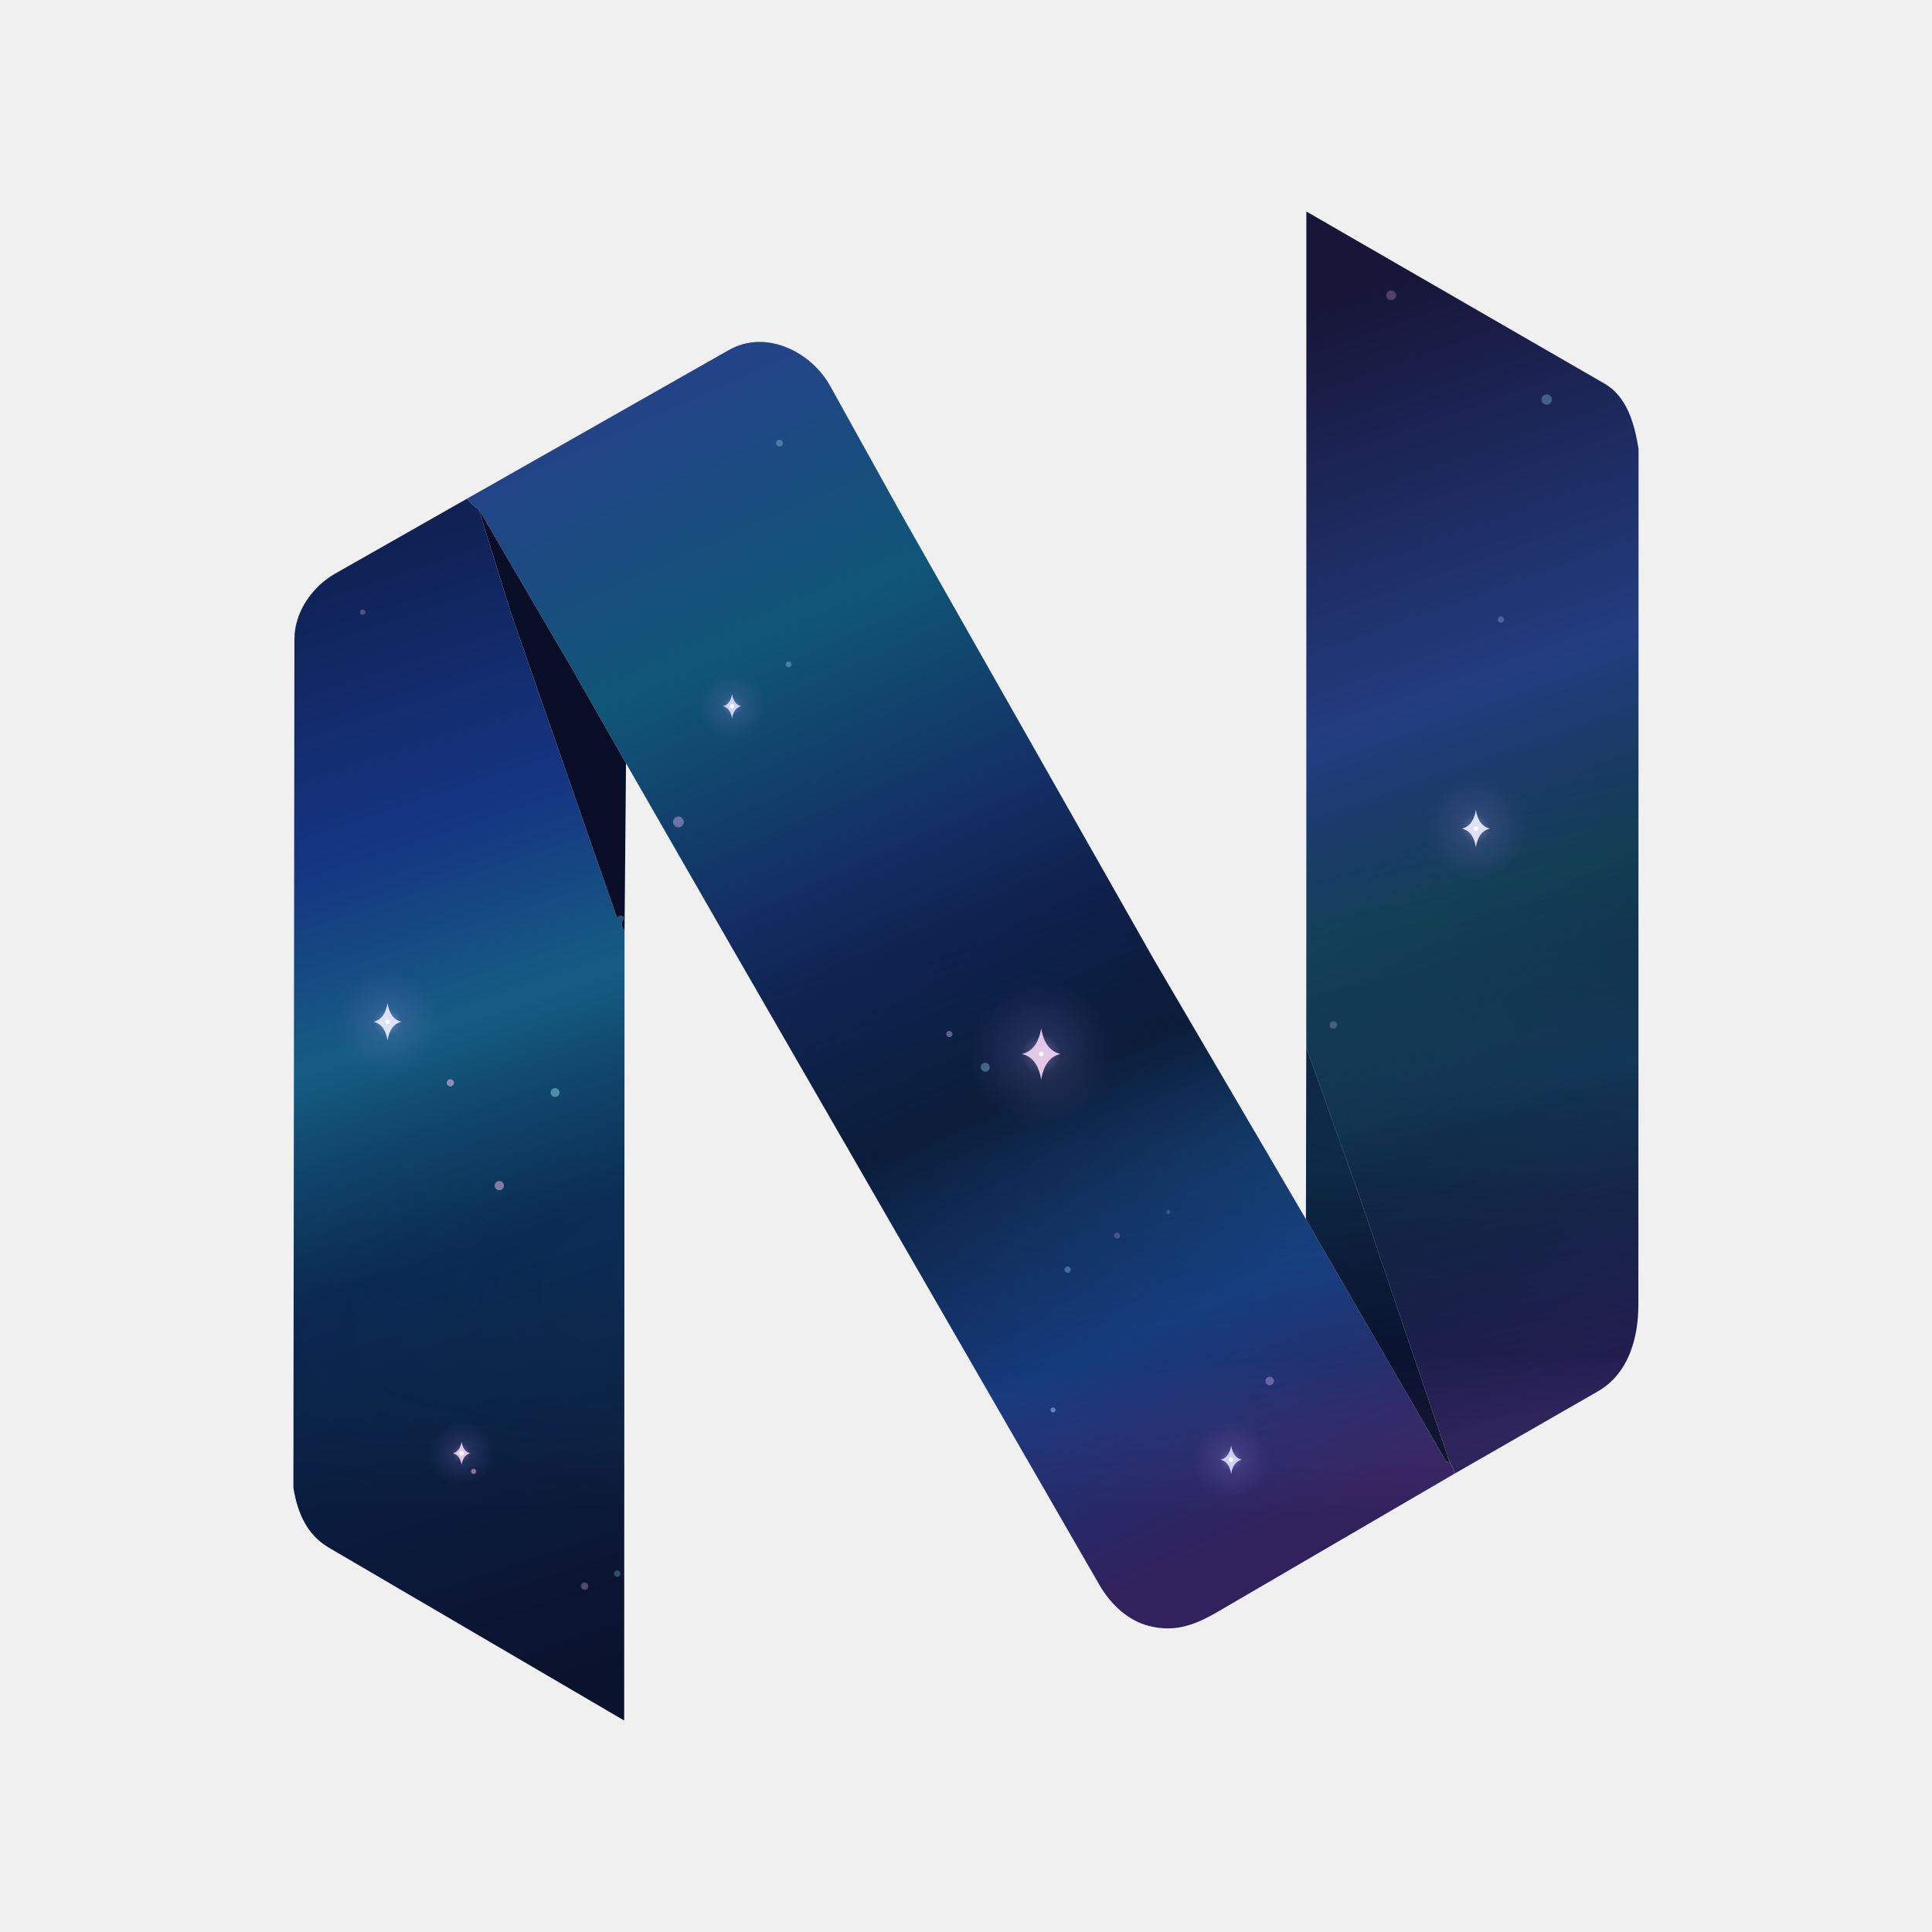
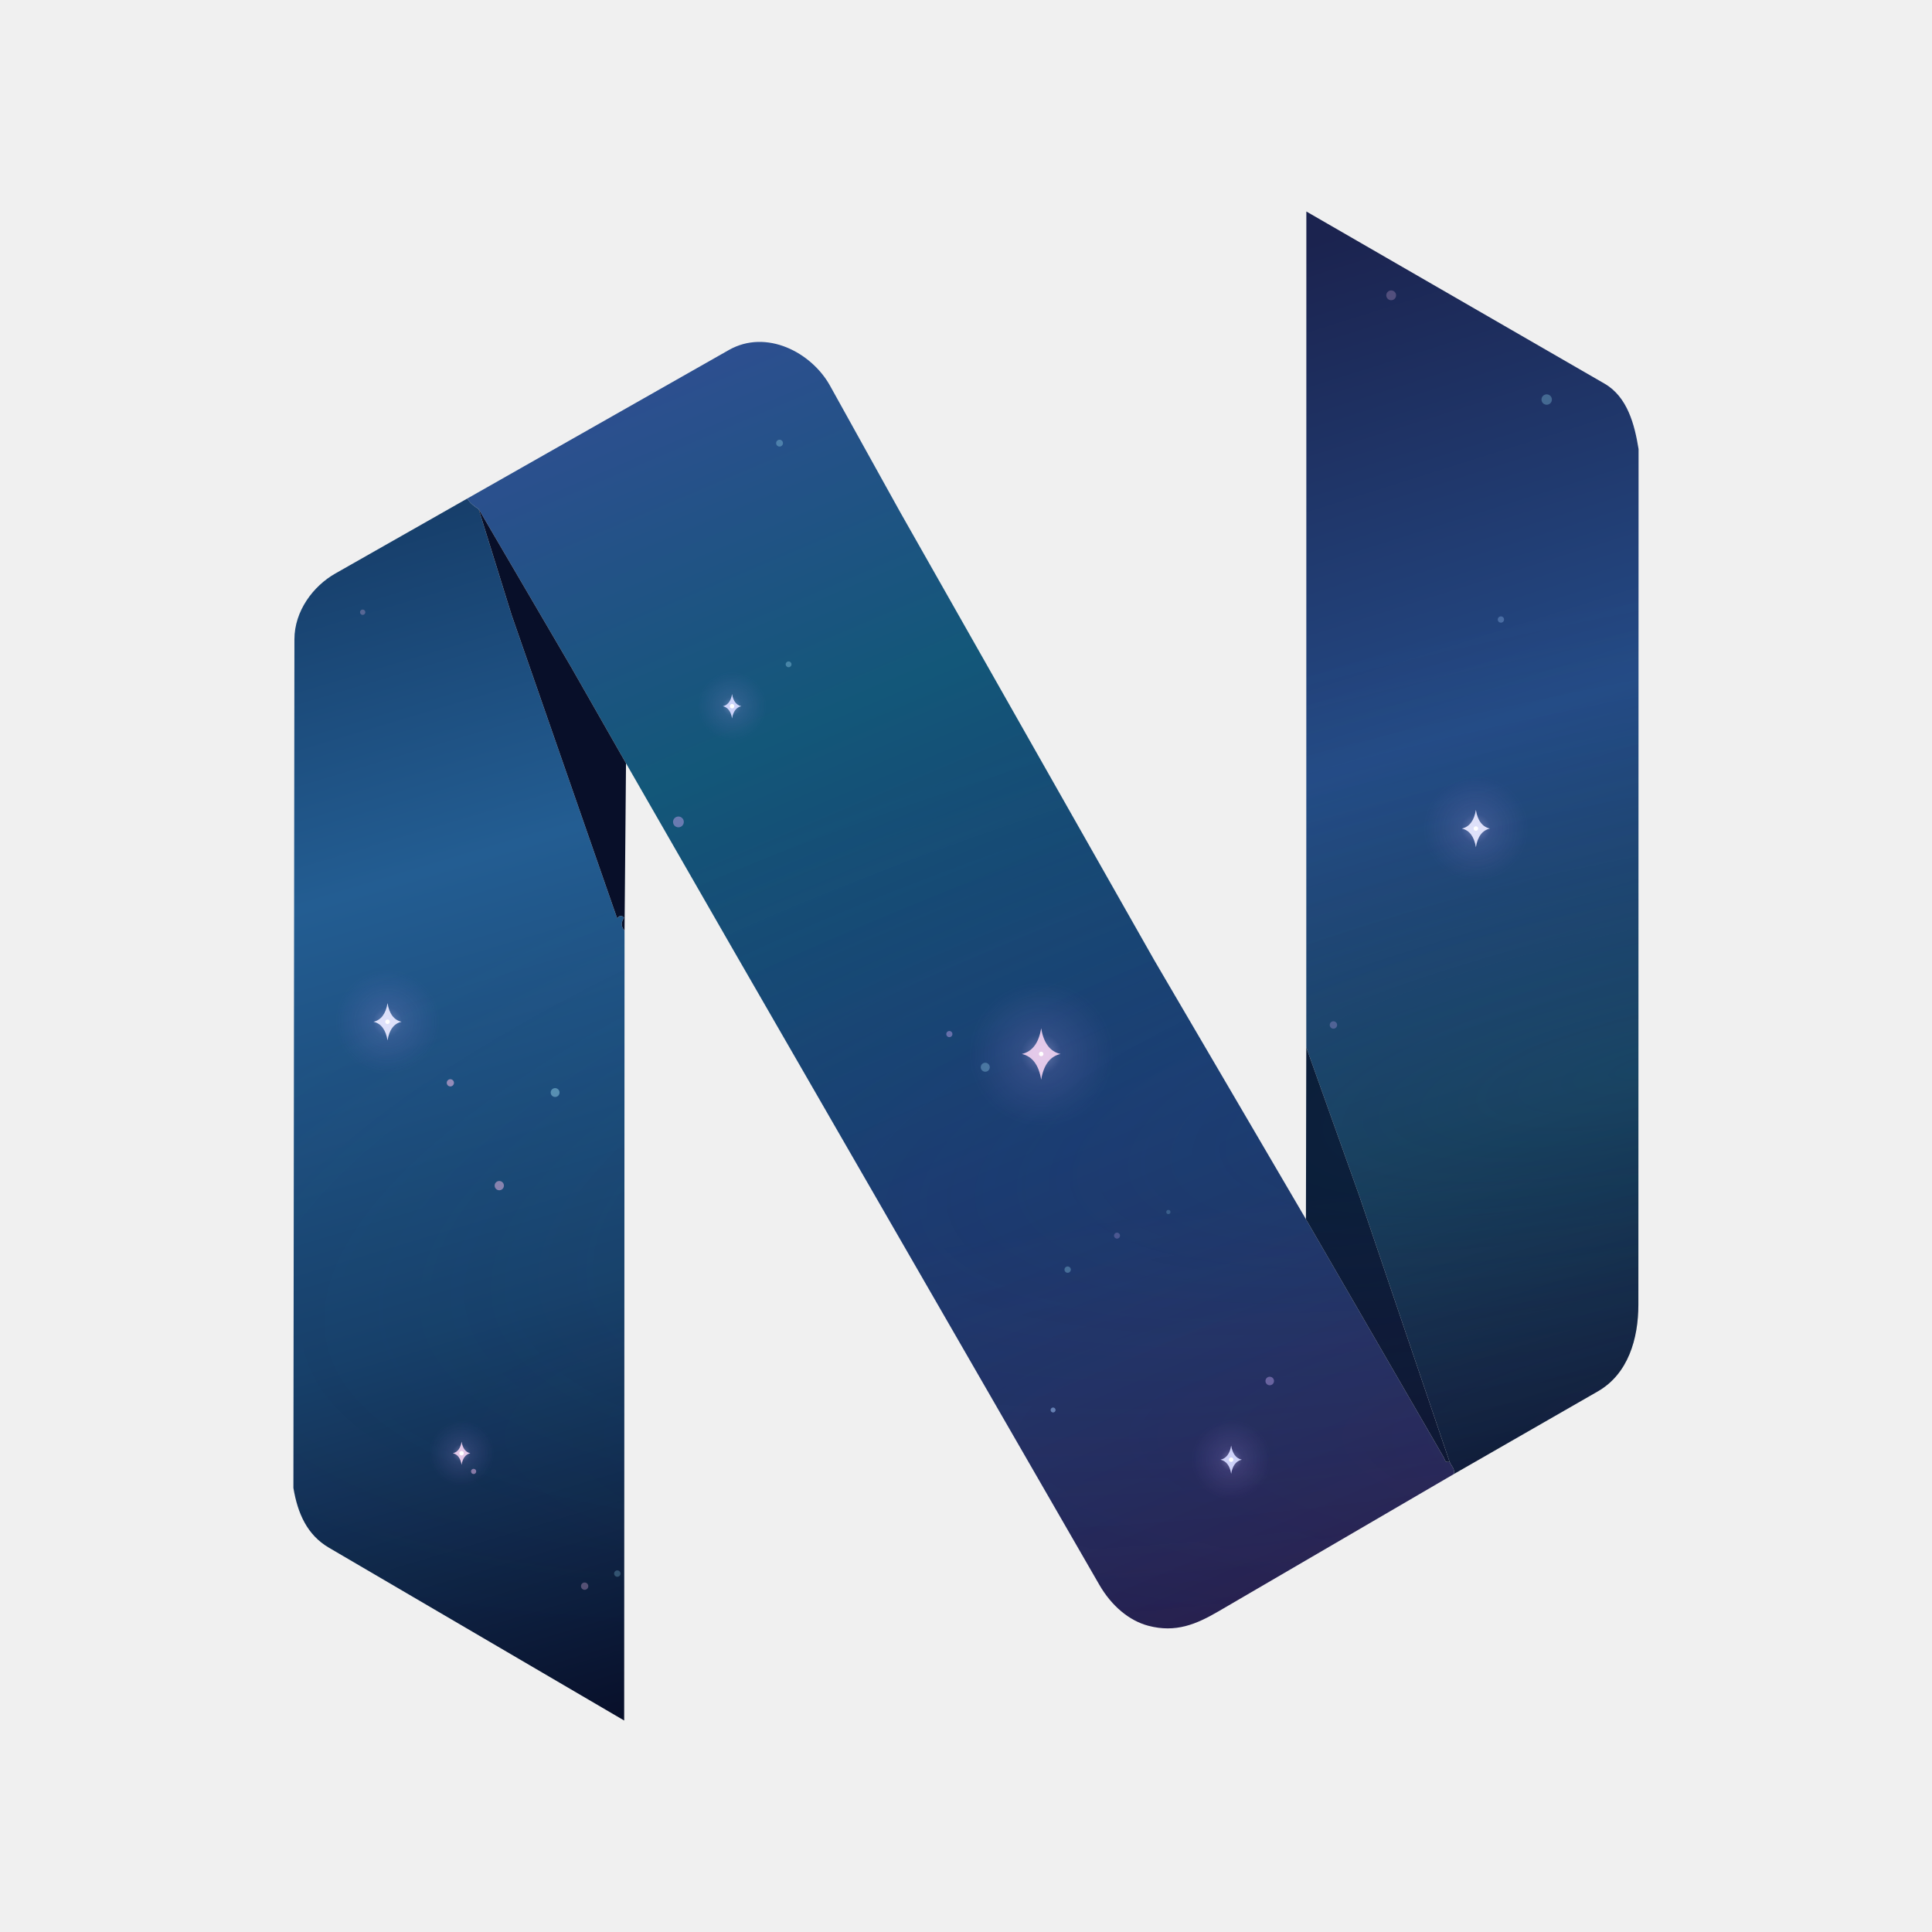
<svg xmlns="http://www.w3.org/2000/svg" width="1024" height="1024" viewBox="62.65 18.68 600 600" role="img" aria-labelledby="logo-title">
  <defs>
-     <linearGradient id="midnight-satin" gradientUnits="userSpaceOnUse" x1="800" y1="240" x2="875" y2="490">
-       <stop offset="0%" stop-color="#09132e" />
-       <stop offset="16%" stop-color="#12345c" />
-       <stop offset="30%" stop-color="#0a4564" />
-       <stop offset="42%" stop-color="#133b8c" />
-       <stop offset="52%" stop-color="#28499a" />
-       <stop offset="61%" stop-color="#121f59" />
-       <stop offset="78%" stop-color="#080f29" />
-       <stop offset="94%" stop-color="#162b56" />
-       <stop offset="100%" stop-color="#123655" />
-     </linearGradient>
-     <linearGradient id="front-facet" gradientUnits="userSpaceOnUse" x1="270" y1="120" x2="440" y2="500">
-       <stop offset="0%" stop-color="#273f8b" />
-       <stop offset="24%" stop-color="#105677" />
-       <stop offset="43%" stop-color="#132d62" />
-       <stop offset="63%" stop-color="#080f2b" />
-       <stop offset="83%" stop-color="#153579" />
-       <stop offset="100%" stop-color="#31225d" />
-     </linearGradient>
-     <linearGradient id="left-facet" gradientUnits="userSpaceOnUse" x1="150" y1="170" x2="270" y2="530">
-       <stop offset="0%" stop-color="#0e1b45" />
-       <stop offset="30%" stop-color="#153582" />
-       <stop offset="46%" stop-color="#155d83" />
-       <stop offset="64%" stop-color="#0a254c" />
-       <stop offset="100%" stop-color="#0b122d" />
-     </linearGradient>
-     <linearGradient id="right-facet" gradientUnits="userSpaceOnUse" x1="450" y1="120" x2="570" y2="460">
-       <stop offset="0%" stop-color="#171538" />
-       <stop offset="36%" stop-color="#223d80" />
-       <stop offset="53%" stop-color="#12394e" />
-       <stop offset="72%" stop-color="#0a102b" />
-       <stop offset="100%" stop-color="#282057" />
+     <linearGradient id="midnight-satin" gradientUnits="userSpaceOnUse" x1="750" y1="170" x2="800" y2="560">
+       <stop offset="0%" stop-color="#1a375c" />
+       <stop offset="22%" stop-color="#2d66a0" />
+       <stop offset="60%" stop-color="#274b86" />
+       <stop offset="100%" stop-color="#162e58" />
+     </linearGradient>
+     <linearGradient id="front-facet" gradientUnits="userSpaceOnUse" x1="270" y1="120" x2="440" y2="520">
+       <stop offset="0%" stop-color="#304e92" />
+       <stop offset="30%" stop-color="#135779" />
+       <stop offset="65%" stop-color="#1b356c" />
+       <stop offset="100%" stop-color="#25204e" />
+     </linearGradient>
+     <linearGradient id="left-facet" gradientUnits="userSpaceOnUse" x1="150" y1="150" x2="270" y2="550">
+       <stop offset="0%" stop-color="#12335c" />
+       <stop offset="35%" stop-color="#235d92" />
+       <stop offset="68%" stop-color="#173e68" />
+       <stop offset="100%" stop-color="#080f29" />
+     </linearGradient>
+     <linearGradient id="right-facet" gradientUnits="userSpaceOnUse" x1="450" y1="100" x2="570" y2="480">
+       <stop offset="0%" stop-color="#1b234f" />
+       <stop offset="40%" stop-color="#244a85" />
+       <stop offset="70%" stop-color="#173552" />
+       <stop offset="100%" stop-color="#080f29" />
    </linearGradient>
    <radialGradient id="teal-reflection">
      <stop offset="0%" stop-color="#207da5" stop-opacity=".72" />
      <stop offset="45%" stop-color="#207da5" stop-opacity=".3" />
      <stop offset="100%" stop-color="#207da5" stop-opacity="0" />
    </radialGradient>
    <radialGradient id="indigo-reflection">
      <stop offset="0%" stop-color="#5368d4" stop-opacity=".72" />
      <stop offset="45%" stop-color="#5368d4" stop-opacity=".3" />
      <stop offset="100%" stop-color="#5368d4" stop-opacity="0" />
    </radialGradient>
    <radialGradient id="violet-reflection">
      <stop offset="0%" stop-color="#a77bd8" stop-opacity=".72" />
      <stop offset="45%" stop-color="#a77bd8" stop-opacity=".3" />
      <stop offset="100%" stop-color="#a77bd8" stop-opacity="0" />
    </radialGradient>
    <g id="original-geometry">
      <path d="M468.221 397.321 510.852 471.001C511.318 471.806 511.419 472.377 511.669 472.565C511.919 472.753 512.589 472.734 512.836 472.672C512.966 473.056 513.189 473.392 513.419 473.74C513.875 474.429 514.363 475.166 514.24 476.415L441.125 519.061C434.218 523.09 427.833 525.836 419.276 523.577C413.426 522.033 407.906 517.527 404.031 510.806L290.023 313.086L257.061 255.716L240.068 225.928L211.295 176.761C210.068 176.004 208.733 175.075 207.75 173.516L288.999 127.382C300.646 120.769 314.672 128.102 320.423 138.465L342.303 177.896L421.132 316.908Z" fill="white" fill-rule="nonzero" />
      <path d="M514.24 476.415C514.363 475.166 513.875 474.429 513.419 473.74C513.189 473.392 512.966 473.056 512.836 472.672L484.822 390.144L468.333 343.966L468.349 84.363L560.959 137.827C568.081 141.939 570.295 150.547 571.521 158.149L571.462 423.833C571.46 434.483 568.284 445.379 558.87 450.785Z" fill="white" fill-rule="nonzero" />
      <path d="M207.75 173.516C208.733 175.075 210.068 176.004 211.295 176.761L221.532 209.656L254.296 303.838C254.908 303.113 255.684 302.709 256.448 303.711C255.219 305.506 255.818 306.849 256.607 307.64L256.495 553.003L164.811 499.339C158.037 495.374 155.093 488.699 153.771 480.771L154.085 217.222C154.096 208.449 159.88 200.712 166.77 196.797Z" fill="white" fill-rule="nonzero" />
      <path d="M257.061 255.716 256.607 307.64C255.818 306.849 255.219 305.506 256.448 303.711C255.684 302.709 254.908 303.113 254.296 303.838L221.532 209.656L211.295 176.761L240.068 225.928Z" fill="white" fill-rule="nonzero" />
      <path d="M512.836 472.672C512.589 472.734 511.919 472.753 511.669 472.565C511.419 472.377 511.318 471.806 510.852 471.001L468.221 397.321L468.333 343.966L484.822 390.144Z" fill="white" fill-rule="nonzero" />
    </g>
    <mask id="shape" maskUnits="userSpaceOnUse" x="143.31" y="73.902" width="1764.44" height="505.996">
      <use href="#original-geometry" />
    </mask>
    <radialGradient id="starlight-halo">
      <stop offset="0%" stop-color="#dfdcff" stop-opacity=".6" />
      <stop offset="28%" stop-color="#b397ee" stop-opacity=".2" />
      <stop offset="100%" stop-color="#a17ae7" stop-opacity="0" />
    </radialGradient>
  </defs>
  <g>
    <path d="M468.221 397.321 510.852 471.001C511.318 471.806 511.419 472.377 511.669 472.565C511.919 472.753 512.589 472.734 512.836 472.672C512.966 473.056 513.189 473.392 513.419 473.74C513.875 474.429 514.363 475.166 514.24 476.415L441.125 519.061C434.218 523.09 427.833 525.836 419.276 523.577C413.426 522.033 407.906 517.527 404.031 510.806L290.023 313.086L257.061 255.716L240.068 225.928L211.295 176.761C210.068 176.004 208.733 175.075 207.75 173.516L288.999 127.382C300.646 120.769 314.672 128.102 320.423 138.465L342.303 177.896L421.132 316.908Z" fill="url(#front-facet)" fill-rule="nonzero" />
    <path d="M514.24 476.415C514.363 475.166 513.875 474.429 513.419 473.74C513.189 473.392 512.966 473.056 512.836 472.672L484.822 390.144L468.333 343.966L468.349 84.363L560.959 137.827C568.081 141.939 570.295 150.547 571.521 158.149L571.462 423.833C571.46 434.483 568.284 445.379 558.87 450.785Z" fill="url(#right-facet)" fill-rule="nonzero" />
    <path d="M207.75 173.516C208.733 175.075 210.068 176.004 211.295 176.761L221.532 209.656L254.296 303.838C254.908 303.113 255.684 302.709 256.448 303.711C255.219 305.506 255.818 306.849 256.607 307.64L256.495 553.003L164.811 499.339C158.037 495.374 155.093 488.699 153.771 480.771L154.085 217.222C154.096 208.449 159.88 200.712 166.77 196.797Z" fill="url(#left-facet)" fill-rule="nonzero" />
-     <path d="M257.061 255.716 256.607 307.64C255.818 306.849 255.219 305.506 256.448 303.711C255.684 302.709 254.908 303.113 254.296 303.838L221.532 209.656L211.295 176.761L240.068 225.928Z" fill="#080e28" fill-rule="nonzero" />
-     <path d="M512.836 472.672C512.589 472.734 511.919 472.753 511.669 472.565C511.419 472.377 511.318 471.806 510.852 471.001L468.221 397.321L468.333 343.966L484.822 390.144Z" fill="#080e28" fill-rule="nonzero" />
+     <path d="M257.061 255.716 256.607 307.64C255.818 306.849 255.219 305.506 256.448 303.711C255.684 302.709 254.908 303.113 254.296 303.838L221.532 209.656L211.295 176.761L240.068 225.928Z" fill="#080f29" fill-rule="nonzero" />
+     <path d="M512.836 472.672C512.589 472.734 511.919 472.753 511.669 472.565C511.419 472.377 511.318 471.806 510.852 471.001L468.221 397.321L468.333 343.966L484.822 390.144Z" fill="#080f29" fill-rule="nonzero" />
  </g>
  <g mask="url(#shape)">
-     <ellipse cx="570" cy="350" rx="500" ry="93" fill="url(#teal-reflection)" transform="rotate(-12 570 350)" opacity=".48" />
-     <ellipse cx="1400" cy="350" rx="570" ry="40" fill="url(#indigo-reflection)" transform="rotate(-5 1400 350)" opacity=".42" />
-     <ellipse cx="1080" cy="465" rx="900" ry="33" fill="url(#violet-reflection)" opacity=".32" />
+     <ellipse cx="570" cy="350" rx="500" ry="145" fill="url(#teal-reflection)" transform="rotate(-12 570 350)" opacity=".28" />
+     <ellipse cx="1400" cy="350" rx="570" ry="145" fill="url(#indigo-reflection)" transform="rotate(-5 1400 350)" opacity=".24" />
+     <ellipse cx="1080" cy="465" rx="900" ry="105" fill="url(#violet-reflection)" opacity=".18" />
  </g>
  <g id="starlight" mask="url(#shape)" aria-hidden="true">
    <circle cx="946.590" cy="558.632" r="1.622" fill="#dfb1dd" opacity="0.367" />
    <circle cx="899.371" cy="441.426" r="1.198" fill="#a4caff" opacity="0.559" />
    <circle cx="844.746" cy="450.949" r="0.731" fill="#b49ce2" opacity="0.281" />
    <circle cx="1896.798" cy="90.245" r="0.663" fill="#7cb7d3" opacity="0.564" />
    <circle cx="1330.509" cy="189.989" r="0.994" fill="#dfb1dd" opacity="0.590" />
    <circle cx="679.876" cy="360.789" r="1.090" fill="#a4caff" opacity="0.507" />
    <circle cx="476.757" cy="336.996" r="1.147" fill="#b49ce2" opacity="0.346" />
    <circle cx="175.282" cy="208.811" r="0.831" fill="#dfb1dd" opacity="0.313" />
    <circle cx="835.221" cy="424.396" r="1.700" fill="#b49ce2" opacity="0.356" />
    <circle cx="1378.028" cy="202.972" r="0.876" fill="#b49ce2" opacity="0.357" />
    <circle cx="856.621" cy="531.806" r="0.727" fill="#b49ce2" opacity="0.390" />
    <circle cx="1452.501" cy="470.087" r="0.837" fill="#a4caff" opacity="0.614" />
    <circle cx="1328.817" cy="201.914" r="0.728" fill="#b49ce2" opacity="0.429" />
    <circle cx="1894.219" cy="457.531" r="1.503" fill="#7cb7d3" opacity="0.357" />
    <circle cx="354.523" cy="516.507" r="1.324" fill="#7cb7d3" opacity="0.600" />
    <circle cx="209.733" cy="475.642" r="0.810" fill="#dfb1dd" opacity="0.566" />
    <circle cx="1303.040" cy="268.871" r="1.245" fill="#dfb1dd" opacity="0.290" />
    <circle cx="965.231" cy="465.443" r="1.394" fill="#dfb1dd" opacity="0.501" />
    <circle cx="1053.793" cy="277.594" r="0.804" fill="#7cb7d3" opacity="0.257" />
    <circle cx="278.110" cy="552.390" r="0.788" fill="#dfb1dd" opacity="0.660" />
    <circle cx="719.933" cy="428.741" r="1.678" fill="#7cb7d3" opacity="0.312" />
    <circle cx="671.763" cy="99.955" r="1.271" fill="#b49ce2" opacity="0.430" />
    <circle cx="1875.075" cy="525.602" r="0.950" fill="#a4caff" opacity="0.352" />
    <circle cx="1209.813" cy="483.323" r="1.623" fill="#a4caff" opacity="0.542" />
    <circle cx="976.570" cy="141.578" r="0.785" fill="#dfb1dd" opacity="0.532" />
    <circle cx="244.217" cy="511.277" r="1.135" fill="#dfb1dd" opacity="0.343" />
    <circle cx="771.569" cy="546.455" r="1.086" fill="#b49ce2" opacity="0.291" />
    <circle cx="888.853" cy="362.491" r="1.455" fill="#a4caff" opacity="0.254" />
    <circle cx="597.925" cy="383.821" r="0.959" fill="#dfb1dd" opacity="0.572" />
    <circle cx="1498.450" cy="331.350" r="1.545" fill="#b49ce2" opacity="0.488" />
    <circle cx="1153.735" cy="300.128" r="1.558" fill="#a4caff" opacity="0.487" />
    <circle cx="389.696" cy="456.567" r="0.770" fill="#a4caff" opacity="0.508" />
    <circle cx="735.278" cy="512.693" r="1.497" fill="#dfb1dd" opacity="0.263" />
    <circle cx="841.594" cy="113.216" r="1.464" fill="#dfb1dd" opacity="0.273" />
    <circle cx="966.473" cy="354.128" r="1.587" fill="#dfb1dd" opacity="0.644" />
    <circle cx="1118.600" cy="511.016" r="0.710" fill="#dfb1dd" opacity="0.283" />
    <circle cx="1539.632" cy="363.135" r="1.416" fill="#7cb7d3" opacity="0.621" />
    <circle cx="670.788" cy="225.399" r="0.802" fill="#a4caff" opacity="0.603" />
    <circle cx="1407.835" cy="200.290" r="1.139" fill="#7cb7d3" opacity="0.264" />
    <circle cx="197.052" cy="164.817" r="0.973" fill="#a4caff" opacity="0.316" />
    <circle cx="1206.856" cy="454.980" r="0.742" fill="#b49ce2" opacity="0.396" />
    <circle cx="807.599" cy="288.447" r="0.692" fill="#a4caff" opacity="0.407" />
    <circle cx="1483.483" cy="535.455" r="1.147" fill="#b49ce2" opacity="0.367" />
    <circle cx="1419.009" cy="434.712" r="1.544" fill="#dfb1dd" opacity="0.482" />
    <circle cx="1015.278" cy="489.253" r="1.543" fill="#a4caff" opacity="0.478" />
    <circle cx="1168.804" cy="285.157" r="1.683" fill="#7cb7d3" opacity="0.494" />
    <circle cx="1513.918" cy="443.372" r="0.687" fill="#dfb1dd" opacity="0.500" />
    <circle cx="1683.886" cy="357.981" r="0.747" fill="#7cb7d3" opacity="0.344" />
    <circle cx="593.844" cy="107.687" r="1.438" fill="#a4caff" opacity="0.402" />
    <circle cx="949.950" cy="211.095" r="0.665" fill="#7cb7d3" opacity="0.362" />
    <circle cx="1425.962" cy="135.411" r="1.223" fill="#dfb1dd" opacity="0.643" />
    <circle cx="829.500" cy="268.512" r="0.682" fill="#b49ce2" opacity="0.537" />
    <circle cx="1736.527" cy="480.696" r="1.155" fill="#b49ce2" opacity="0.437" />
    <circle cx="776.598" cy="307.165" r="1.494" fill="#a4caff" opacity="0.481" />
    <circle cx="1485.383" cy="442.109" r="1.598" fill="#a4caff" opacity="0.532" />
    <circle cx="914.446" cy="150.635" r="1.271" fill="#7cb7d3" opacity="0.293" />
    <circle cx="304.748" cy="156.302" r="1.064" fill="#7cb7d3" opacity="0.472" />
    <circle cx="600.630" cy="240.856" r="1.347" fill="#b49ce2" opacity="0.632" />
    <circle cx="370.652" cy="537.479" r="1.409" fill="#dfb1dd" opacity="0.363" />
    <circle cx="1040.255" cy="509.280" r="1.244" fill="#dfb1dd" opacity="0.253" />
    <circle cx="1787.295" cy="523.121" r="1.243" fill="#7cb7d3" opacity="0.404" />
    <circle cx="962.182" cy="288.802" r="0.719" fill="#dfb1dd" opacity="0.505" />
    <circle cx="202.511" cy="354.961" r="1.121" fill="#dfb1dd" opacity="0.620" />
    <circle cx="724.986" cy="213.903" r="1.128" fill="#b49ce2" opacity="0.479" />
    <circle cx="456.977" cy="447.561" r="1.327" fill="#b49ce2" opacity="0.478" />
    <circle cx="1743.521" cy="414.434" r="0.662" fill="#dfb1dd" opacity="0.467" />
    <circle cx="608.123" cy="388.192" r="1.373" fill="#a4caff" opacity="0.607" />
    <circle cx="748.287" cy="106.156" r="0.796" fill="#dfb1dd" opacity="0.523" />
    <circle cx="296.556" cy="342.560" r="1.273" fill="#dfb1dd" opacity="0.628" />
    <circle cx="551.618" cy="509.921" r="1.337" fill="#b49ce2" opacity="0.510" />
    <circle cx="235.045" cy="357.980" r="1.377" fill="#7cb7d3" opacity="0.617" />
    <circle cx="254.359" cy="507.371" r="0.991" fill="#7cb7d3" opacity="0.334" />
    <circle cx="1019.112" cy="253.082" r="1.535" fill="#a4caff" opacity="0.560" />
    <circle cx="310.257" cy="351.249" r="1.121" fill="#a4caff" opacity="0.273" />
    <circle cx="722.584" cy="400.832" r="1.145" fill="#a4caff" opacity="0.309" />
    <circle cx="1546.486" cy="102.817" r="1.362" fill="#a4caff" opacity="0.614" />
    <circle cx="1171.870" cy="195.189" r="1.269" fill="#a4caff" opacity="0.549" />
    <circle cx="655.624" cy="165.758" r="0.710" fill="#a4caff" opacity="0.659" />
    <circle cx="528.774" cy="211.080" r="0.976" fill="#a4caff" opacity="0.307" />
    <circle cx="425.498" cy="395.079" r="0.654" fill="#7cb7d3" opacity="0.302" />
    <circle cx="1293.432" cy="399.898" r="1.409" fill="#7cb7d3" opacity="0.385" />
    <circle cx="881.854" cy="430.535" r="1.125" fill="#a4caff" opacity="0.266" />
    <circle cx="1107.146" cy="349.309" r="1.249" fill="#7cb7d3" opacity="0.652" />
    <circle cx="904.792" cy="109.201" r="1.678" fill="#b49ce2" opacity="0.556" />
    <circle cx="1719.200" cy="369.258" r="1.013" fill="#dfb1dd" opacity="0.298" />
    <circle cx="1818.530" cy="117.662" r="0.742" fill="#a4caff" opacity="0.420" />
    <circle cx="841.513" cy="441.385" r="1.670" fill="#a4caff" opacity="0.516" />
    <circle cx="1546.489" cy="141.536" r="1.570" fill="#b49ce2" opacity="0.352" />
    <circle cx="1858.563" cy="300.726" r="1.337" fill="#7cb7d3" opacity="0.507" />
    <circle cx="1080.826" cy="216.500" r="1.533" fill="#7cb7d3" opacity="0.274" />
    <circle cx="542.988" cy="142.762" r="1.615" fill="#7cb7d3" opacity="0.405" />
    <circle cx="1292.009" cy="125.580" r="0.957" fill="#7cb7d3" opacity="0.460" />
    <circle cx="434.703" cy="528.738" r="0.983" fill="#7cb7d3" opacity="0.253" />
    <circle cx="1202.487" cy="519.330" r="0.848" fill="#dfb1dd" opacity="0.277" />
    <circle cx="1782.503" cy="102.406" r="1.040" fill="#dfb1dd" opacity="0.661" />
    <circle cx="1883.764" cy="97.259" r="0.858" fill="#b49ce2" opacity="0.627" />
    <circle cx="409.550" cy="402.417" r="0.930" fill="#b49ce2" opacity="0.303" />
    <circle cx="1360.949" cy="499.173" r="1.390" fill="#dfb1dd" opacity="0.326" />
    <circle cx="1018.534" cy="95.422" r="0.762" fill="#a4caff" opacity="0.338" />
    <circle cx="726.223" cy="217.777" r="1.210" fill="#dfb1dd" opacity="0.377" />
    <circle cx="801.941" cy="311.445" r="0.684" fill="#a4caff" opacity="0.367" />
    <circle cx="714.728" cy="320.713" r="0.772" fill="#a4caff" opacity="0.565" />
    <circle cx="494.695" cy="110.394" r="1.523" fill="#dfb1dd" opacity="0.278" />
    <circle cx="785.712" cy="108.685" r="1.107" fill="#dfb1dd" opacity="0.452" />
    <circle cx="357.481" cy="339.818" r="0.954" fill="#b49ce2" opacity="0.506" />
    <circle cx="1159.096" cy="338.200" r="1.103" fill="#a4caff" opacity="0.648" />
    <circle cx="1782.557" cy="243.090" r="0.741" fill="#a4caff" opacity="0.398" />
    <circle cx="1247.647" cy="387.053" r="1.521" fill="#a4caff" opacity="0.522" />
    <circle cx="1792.236" cy="149.948" r="1.442" fill="#a4caff" opacity="0.335" />
    <circle cx="1559.272" cy="132.190" r="1.322" fill="#7cb7d3" opacity="0.574" />
    <circle cx="1573.605" cy="506.938" r="0.738" fill="#dfb1dd" opacity="0.325" />
    <circle cx="1536.614" cy="105.703" r="1.123" fill="#a4caff" opacity="0.407" />
    <circle cx="1505.145" cy="377.058" r="1.530" fill="#dfb1dd" opacity="0.653" />
    <circle cx="394.221" cy="412.972" r="0.984" fill="#7cb7d3" opacity="0.422" />
    <circle cx="1089.294" cy="109.583" r="0.716" fill="#b49ce2" opacity="0.557" />
    <circle cx="1420.109" cy="507.606" r="0.744" fill="#dfb1dd" opacity="0.470" />
    <circle cx="272.852" cy="130.735" r="1.436" fill="#7cb7d3" opacity="0.474" />
    <circle cx="1195.089" cy="484.202" r="1.583" fill="#dfb1dd" opacity="0.454" />
    <circle cx="1118.996" cy="332.113" r="1.342" fill="#dfb1dd" opacity="0.605" />
    <circle cx="1000.580" cy="330.070" r="0.788" fill="#7cb7d3" opacity="0.394" />
    <circle cx="849.048" cy="314.196" r="1.520" fill="#dfb1dd" opacity="0.453" />
    <circle cx="307.553" cy="224.992" r="0.903" fill="#7cb7d3" opacity="0.487" />
    <circle cx="1390.808" cy="323.232" r="1.543" fill="#b49ce2" opacity="0.436" />
    <circle cx="1258.712" cy="304.512" r="0.920" fill="#dfb1dd" opacity="0.440" />
    <circle cx="273.340" cy="273.935" r="1.676" fill="#b49ce2" opacity="0.537" />
    <circle cx="786.558" cy="133.302" r="0.706" fill="#7cb7d3" opacity="0.442" />
    <circle cx="1614.633" cy="299.686" r="1.373" fill="#dfb1dd" opacity="0.615" />
    <circle cx="217.705" cy="386.886" r="1.441" fill="#dfb1dd" opacity="0.554" />
    <circle cx="865.258" cy="553.491" r="1.601" fill="#b49ce2" opacity="0.650" />
    <circle cx="1318.760" cy="551.228" r="0.657" fill="#b49ce2" opacity="0.253" />
    <circle cx="1526.661" cy="201.385" r="1.578" fill="#7cb7d3" opacity="0.418" />
    <circle cx="270.156" cy="453.670" r="0.877" fill="#b49ce2" opacity="0.664" />
    <circle cx="1685.556" cy="546.913" r="0.754" fill="#7cb7d3" opacity="0.588" />
    <circle cx="1453.703" cy="354.620" r="1.145" fill="#dfb1dd" opacity="0.355" />
    <circle cx="1775.854" cy="549.919" r="0.714" fill="#b49ce2" opacity="0.260" />
    <circle cx="1438.509" cy="104.051" r="1.152" fill="#7cb7d3" opacity="0.591" />
    <circle cx="368.634" cy="350.117" r="1.399" fill="#7cb7d3" opacity="0.445" />
    <circle cx="1241.389" cy="473.456" r="0.652" fill="#b49ce2" opacity="0.329" />
    <circle cx="978.600" cy="382.722" r="1.092" fill="#a4caff" opacity="0.284" />
    <circle cx="1846.181" cy="247.896" r="1.259" fill="#dfb1dd" opacity="0.326" />
    <circle cx="1187.168" cy="324.039" r="0.699" fill="#b49ce2" opacity="0.384" />
    <circle cx="451.274" cy="304.531" r="1.011" fill="#dfb1dd" opacity="0.481" />
    <circle cx="1107.529" cy="330.764" r="1.261" fill="#a4caff" opacity="0.291" />
    <circle cx="1031.543" cy="497.957" r="1.166" fill="#a4caff" opacity="0.392" />
    <circle cx="1476.005" cy="417.553" r="1.478" fill="#dfb1dd" opacity="0.438" />
    <circle cx="183" cy="336" r="16.24" fill="url(#starlight-halo)" opacity=".7" />
    <path d="M183 330.2 Q183.812 335.188 187.35 336 Q183.812 336.812 183 341.8 Q182.188 336.812 178.65 336 Q182.188 335.188 183 330.2 Z" fill="#e7e8ff" opacity=".94" />
    <circle cx="183" cy="336" r=".7" fill="#ffffff" />
    <circle cx="290" cy="238" r="10.64" fill="url(#starlight-halo)" opacity=".7" />
    <path d="M290 234.2 Q290.532 237.468 292.85 238 Q290.532 238.532 290 241.8 Q289.468 238.532 287.15 238 Q289.468 237.468 290 234.2 Z" fill="#d5d9ff" opacity=".94" />
    <circle cx="290" cy="238" r=".7" fill="#ffffff" />
    <circle cx="386" cy="346" r="22.4" fill="url(#starlight-halo)" opacity=".7" />
    <path d="M386 338.0 Q387.12 344.88 392.0 346 Q387.12 347.12 386 354.0 Q384.88 347.12 380.0 346 Q384.88 344.88 386 338.0 Z" fill="#edcfee" opacity=".94" />
    <circle cx="386" cy="346" r=".7" fill="#ffffff" />
    <circle cx="521" cy="276" r="16.24" fill="url(#starlight-halo)" opacity=".7" />
    <path d="M521 270.2 Q521.812 275.188 525.35 276 Q521.812 276.812 521 281.8 Q520.188 276.812 516.65 276 Q520.188 275.188 521 270.2 Z" fill="#e7e8ff" opacity=".94" />
    <circle cx="521" cy="276" r=".7" fill="#ffffff" />
    <circle cx="445" cy="472" r="12.32" fill="url(#starlight-halo)" opacity=".7" />
    <path d="M445 467.6 Q445.616 471.384 448.3 472 Q445.616 472.616 445 476.4 Q444.384 472.616 441.7 472 Q444.384 471.384 445 467.6 Z" fill="#d5d9ff" opacity=".94" />
    <circle cx="445" cy="472" r=".7" fill="#ffffff" />
    <circle cx="206" cy="470" r="10.08" fill="url(#starlight-halo)" opacity=".7" />
    <path d="M206 466.4 Q206.504 469.496 208.7 470 Q206.504 470.504 206 473.6 Q205.496 470.504 203.3 470 Q205.496 469.496 206 466.4 Z" fill="#edcfee" opacity=".94" />
    <circle cx="206" cy="470" r=".7" fill="#ffffff" />
    <circle cx="626" cy="334" r="15.68" fill="url(#starlight-halo)" opacity=".7" />
    <path d="M626 328.4 Q626.784 333.216 630.2 334 Q626.784 334.784 626 339.6 Q625.216 334.784 621.8 334 Q625.216 333.216 626 328.4 Z" fill="#e7e8ff" opacity=".94" />
    <circle cx="626" cy="334" r=".7" fill="#ffffff" />
    <circle cx="680" cy="537" r="11.76" fill="url(#starlight-halo)" opacity=".7" />
    <path d="M680 532.8 Q680.588 536.412 683.15 537 Q680.588 537.588 680 541.2 Q679.412 537.588 676.85 537 Q679.412 536.412 680 532.8 Z" fill="#d5d9ff" opacity=".94" />
    <circle cx="680" cy="537" r=".7" fill="#ffffff" />
    <circle cx="839" cy="365" r="14.0" fill="url(#starlight-halo)" opacity=".7" />
    <path d="M839 360.0 Q839.7 364.3 842.75 365 Q839.7 365.7 839 370.0 Q838.3 365.7 835.25 365 Q838.3 364.3 839 360.0 Z" fill="#edcfee" opacity=".94" />
    <circle cx="839" cy="365" r=".7" fill="#ffffff" />
    <circle cx="990" cy="436" r="13.44" fill="url(#starlight-halo)" opacity=".7" />
    <path d="M990 431.2 Q990.672 435.328 993.6 436 Q990.672 436.672 990 440.8 Q989.328 436.672 986.4 436 Q989.328 435.328 990 431.2 Z" fill="#e7e8ff" opacity=".94" />
    <circle cx="990" cy="436" r=".7" fill="#ffffff" />
    <circle cx="1116" cy="289" r="14.0" fill="url(#starlight-halo)" opacity=".7" />
    <path d="M1116 284.0 Q1116.7 288.3 1119.75 289 Q1116.7 289.7 1116 294.0 Q1115.3 289.7 1112.25 289 Q1115.3 288.3 1116 284.0 Z" fill="#d5d9ff" opacity=".94" />
    <circle cx="1116" cy="289" r=".7" fill="#ffffff" />
    <circle cx="1210" cy="404" r="12.32" fill="url(#starlight-halo)" opacity=".7" />
    <path d="M1210 399.6 Q1210.616 403.384 1213.3 404 Q1210.616 404.616 1210 408.4 Q1209.384 404.616 1206.7 404 Q1209.384 403.384 1210 399.6 Z" fill="#edcfee" opacity=".94" />
    <circle cx="1210" cy="404" r=".7" fill="#ffffff" />
    <circle cx="1297" cy="359" r="14.56" fill="url(#starlight-halo)" opacity=".7" />
    <path d="M1297 353.8 Q1297.728 358.272 1300.9 359 Q1297.728 359.728 1297 364.2 Q1296.272 359.728 1293.1 359 Q1296.272 358.272 1297 353.8 Z" fill="#e7e8ff" opacity=".94" />
    <circle cx="1297" cy="359" r=".7" fill="#ffffff" />
    <circle cx="1385" cy="375" r="10.64" fill="url(#starlight-halo)" opacity=".7" />
    <path d="M1385 371.2 Q1385.532 374.468 1387.85 375 Q1385.532 375.532 1385 378.8 Q1384.468 375.532 1382.15 375 Q1384.468 374.468 1385 371.2 Z" fill="#d5d9ff" opacity=".94" />
    <circle cx="1385" cy="375" r=".7" fill="#ffffff" />
    <circle cx="1550" cy="289" r="14.0" fill="url(#starlight-halo)" opacity=".7" />
    <path d="M1550 284.0 Q1550.7 288.3 1553.75 289 Q1550.7 289.7 1550 294.0 Q1549.3 289.7 1546.25 289 Q1549.3 288.3 1550 284.0 Z" fill="#edcfee" opacity=".94" />
    <circle cx="1550" cy="289" r=".7" fill="#ffffff" />
    <circle cx="1747" cy="278" r="15.12" fill="url(#starlight-halo)" opacity=".7" />
    <path d="M1747 272.6 Q1747.756 277.244 1751.05 278 Q1747.756 278.756 1747 283.4 Q1746.244 278.756 1742.95 278 Q1746.244 277.244 1747 272.6 Z" fill="#e7e8ff" opacity=".94" />
    <circle cx="1747" cy="278" r=".7" fill="#ffffff" />
    <circle cx="1850" cy="438" r="12.88" fill="url(#starlight-halo)" opacity=".7" />
    <path d="M1850 433.4 Q1850.644 437.356 1853.45 438 Q1850.644 438.644 1850 442.6 Q1849.356 438.644 1846.55 438 Q1849.356 437.356 1850 433.4 Z" fill="#d5d9ff" opacity=".94" />
    <circle cx="1850" cy="438" r=".7" fill="#ffffff" />
  </g>
</svg>
